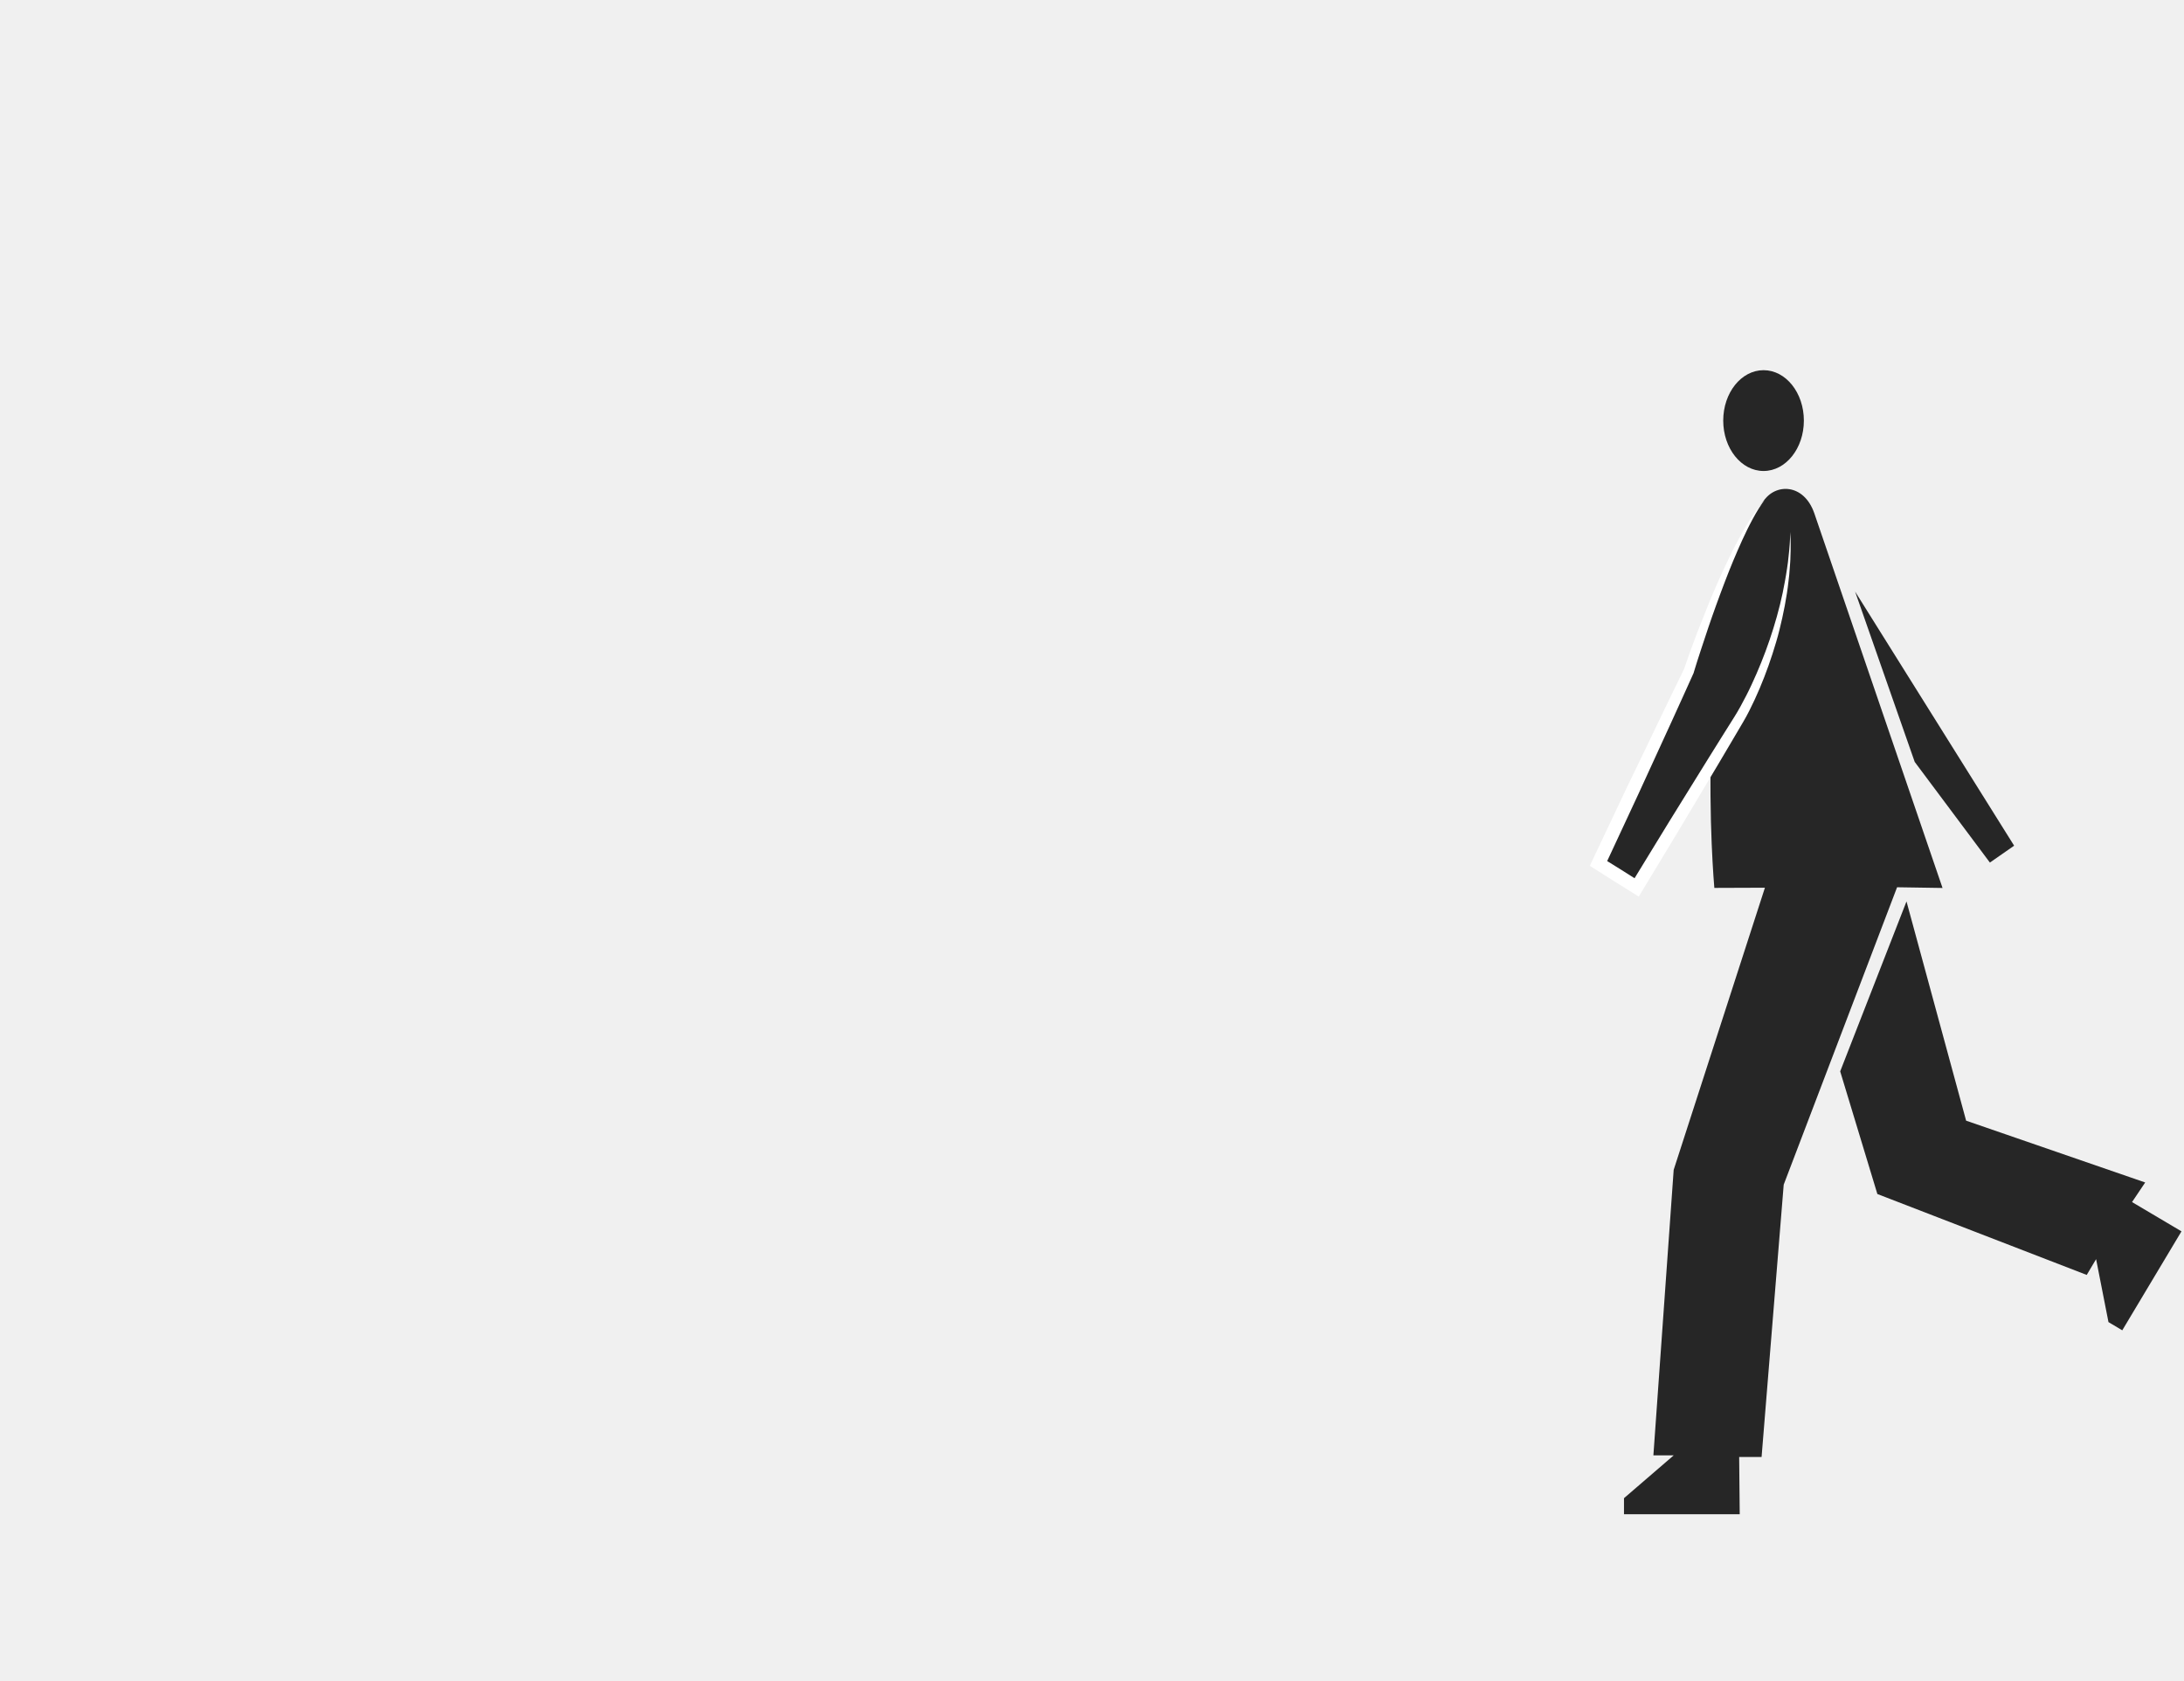
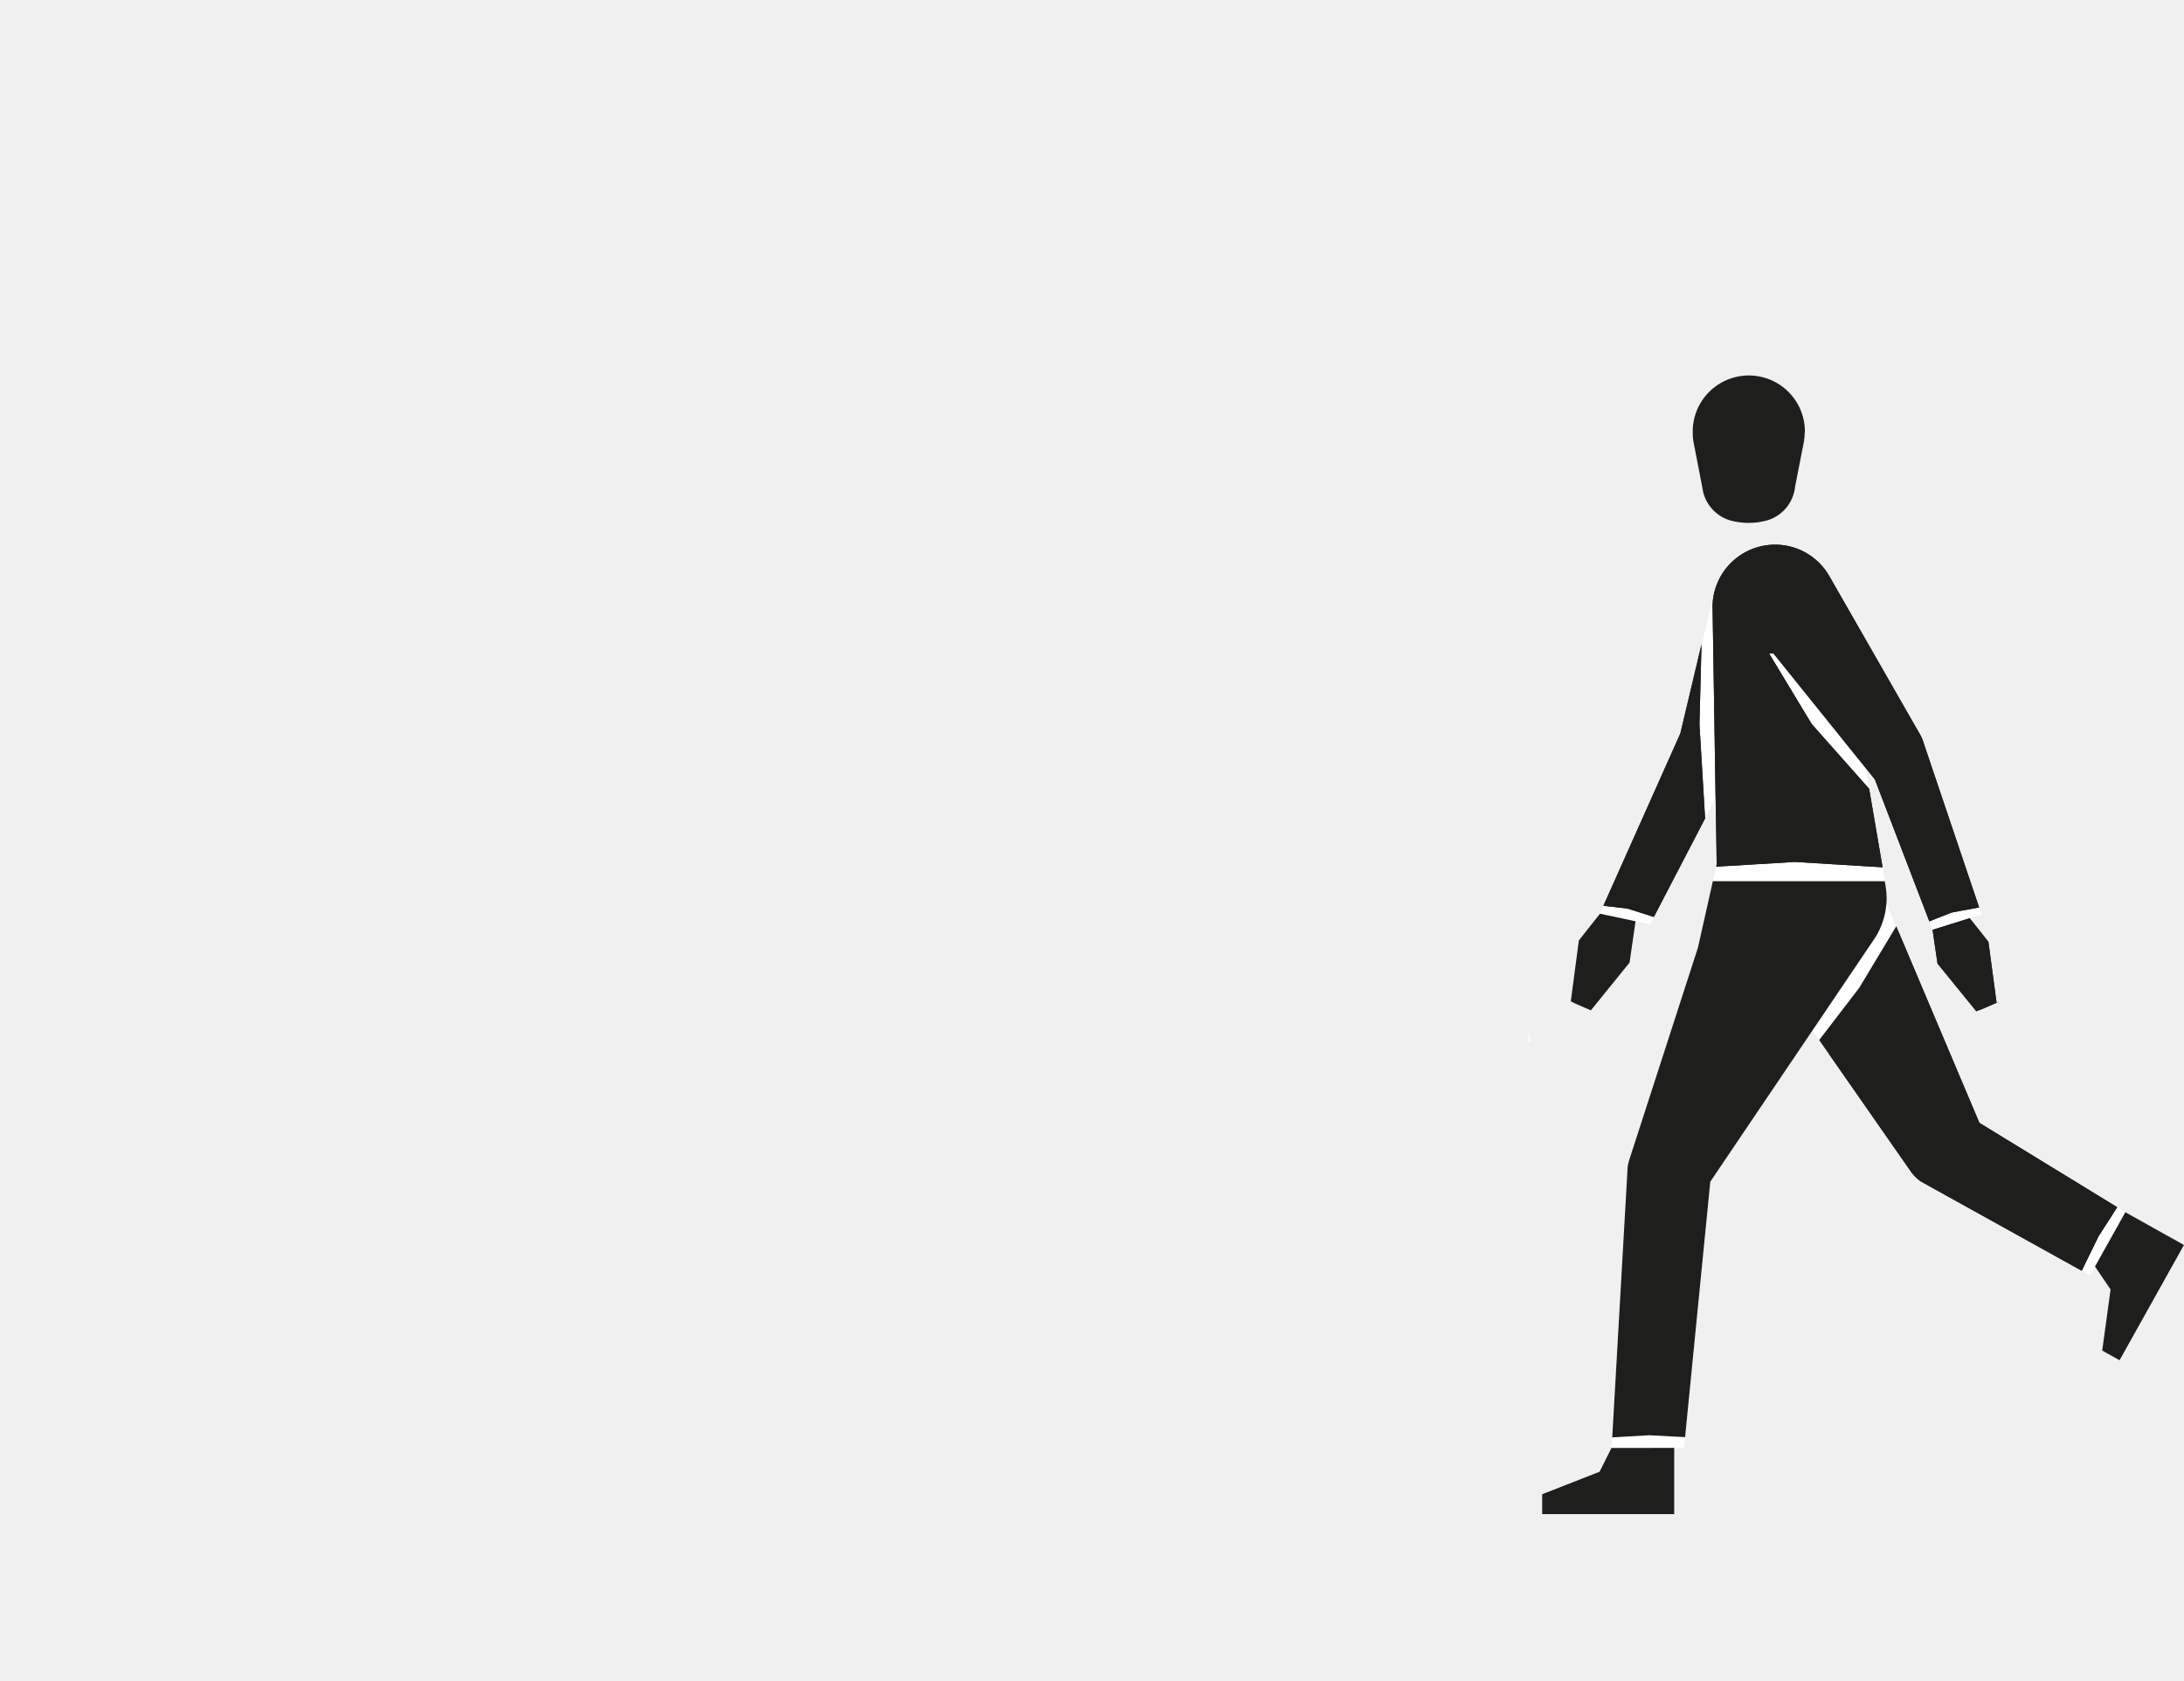
- <svg xmlns="http://www.w3.org/2000/svg" id="Capa_1" data-name="Capa 1" viewBox="0 0 1300 1000">
+ <svg xmlns="http://www.w3.org/2000/svg" id="Capa_3" data-name="Capa 3" viewBox="0 0 1300 1000">
  <defs>
-     <style>.cls-1{fill:#262626;}.cls-2{fill:#fff;}</style>
+     <style>.cls-1{fill:#be1823;}.cls-2{fill:#fff;}.cls-3{fill:#1e1e1c;}</style>
  </defs>
-   <ellipse class="cls-1" cx="1049.73" cy="250.32" rx="24" ry="30" />
-   <path class="cls-1" d="M1020.44,528.45s-14.47-161.72,29.15-230c6.92-10.84,24-11,30.31,6.92l76.37,223.12-27.06-.42-67.48,177-13.17,162.09-13.34,0,.33,34.06H966.66v-9.55l29.61-25.5H984.16l12.08-169.92,54.31-167.91Z" />
-   <path class="cls-1" d="M1065.73,316.65c.16,60.35-29.93,110.18-29.93,110.18L974.19,528.18l-22.69-14.3,53.79-114.67s24.47-77.14,45.37-102.22" />
-   <path class="cls-2" d="M1065.73,316.65c.15,4.87.24,9.76,0,14.65,0,2.45-.28,4.89-.43,7.33s-.4,4.88-.72,7.31c-.51,4.88-1.32,9.72-2.21,14.55s-2,9.62-3.17,14.39-2.61,9.47-4.11,14.16-3.15,9.32-4.93,13.91-3.69,9.14-5.78,13.61-4.27,8.91-6.84,13.24c-5,8.39-9.85,16.83-14.87,25.19l-15,25.13-7.49,12.56-7.55,12.52-15.12,25-2.07,3.42-3.41-2.13-11.37-7.12-11.34-7.17-3-1.88,1.49-3.16,13.53-28.63,6.77-14.32L975,455l13.7-28.56c2.27-4.76,4.59-9.5,6.9-14.25l6.93-14.23-.14.36c1.51-4.48,3.08-8.89,4.68-13.31s3.28-8.79,5-13.17c3.42-8.74,6.93-17.46,10.75-26q2.86-6.43,5.91-12.79c2-4.23,4.13-8.43,6.39-12.56q1.68-3.09,3.45-6.14t3.66-6l2-2.93,2-2.87c.7-.95,1.44-1.86,2.15-2.79s1.52-1.79,2.27-2.68c-.68.95-1.38,1.89-2,2.85s-1.3,1.94-1.91,2.94l-1.79,3-1.7,3.06c-1.09,2.07-2.19,4.12-3.21,6.21s-2,4.19-3,6.32-1.91,4.25-2.84,6.39-1.86,4.27-2.74,6.43c-1.79,4.31-3.49,8.65-5.15,13l-2.46,6.55-2.41,6.57c-1.58,4.39-3.13,8.79-4.62,13.21s-2.95,8.85-4.41,13.28-2.88,8.88-4.22,13.31l0,.15-.09.22-6.52,14.43c-2.17,4.81-4.34,9.62-6.55,14.41l-13.2,28.79-6.6,14.39-6.68,14.35-13.37,28.71-1.48-5L965,517.66l11.33,7.18-5.48,1.29,15.26-24.95,7.64-12.47,7.7-12.43,15.41-24.86c5.12-8.3,10.35-16.52,15.52-24.79,2.53-4,4.79-8.25,7-12.53s4.21-8.67,6.15-13.09a261.1,261.1,0,0,0,10.09-27.17c1.42-4.62,2.75-9.28,3.9-14s2.18-9.44,3-14.22c.47-2.38.8-4.79,1.19-7.18s.68-4.82.91-7.24C1065.2,326.39,1065.49,321.53,1065.73,316.65Z" />
-   <polygon class="cls-1" points="1095.35 637.65 1134.82 536.5 1170.31 666.99 1276.9 703.77 1269.07 715.43 1298.5 732.86 1263.25 791.76 1255.04 786.87 1247.68 749.41 1242.1 758.8 1117.48 710.64 1095.35 637.65" />
-   <polygon class="cls-1" points="1184.46 513.37 1198.89 503.33 1104.22 352.08 1139.71 453.47 1184.46 513.37" />
+   <path class="cls-1" d="M1007.81,262.49l.49,2.55C1008.11,264.21,1007.94,263.35,1007.81,262.49Z" />
+   <path class="cls-1" d="M1073.83,262.54c-.14.88-.31,1.74-.51,2.59Z" />
+   <polygon class="cls-2" points="911.14 620.47 909.86 620.47 909.86 615.34 910.37 615.34 911.14 620.47" />
+   <polygon class="cls-2" points="1265.07 721.47 1265.1 721.48 1247.01 753.81 1244.07 759.05 1239.11 756.3 1249.11 735.88 1260.24 718.49 1263.63 720.57 1265.11 721.39 1265.08 721.45 1265.07 721.47" />
+   <polygon class="cls-2" points="996.56 861.75 961.95 861.78 959.22 861.78 959.23 861.76 959.22 861.76 959.59 855.42 981.64 854.12 1003.01 855.26 1003.03 855.26 1002.39 861.76 996.56 861.75" />
+   <path class="cls-2" d="M1121.91,524.44l-87,0h-15.3l1.94-8.62,16.76-1,30.13-1.81,50.68,3.08,1.44.09Z" />
+   <polygon class="cls-3" points="1034.9 524.42 1121.91 524.44 1121.91 524.45 1034.9 524.43 1027.93 524.43 1023.52 524.42 1019.6 524.42 1019.6 524.41 1023.52 524.41 1027.93 524.42 1034.9 524.42" />
+   <polygon class="cls-2" points="1179.48 544.29 1172.44 546.5 1172.44 546.5 1172.44 546.49 1150.33 553.41 1148.39 548.34 1152.51 546.7 1152.52 546.69 1161.53 543.13 1166.68 542.17 1168.26 541.88 1178.05 540.07 1179.48 544.29" />
+   <polygon class="cls-2" points="1120.55 516.14 1112.59 469.43 1112.57 469.47 1078.38 430.94 1058.4 397.81 1053 388.86 1055.63 388.86 1060.04 394.33 1063.04 398.07 1108.48 454.49 1108.48 454.5 1108.48 454.51 1110.47 456.98 1120.55 516.14" />
+   <path class="cls-2" d="M1021.16,475.14v.05l-6.22,11.91-3.36-55.91,1.19-46.89,7.29-30.3a36.91,36.91,0,0,0-.72,6.44c0,.32,0,.64,0,1,0,.71,0,1.41.07,2.1v.07Z" />
+   <polygon class="cls-2" points="1014.94 487.1 982.18 550.11 973.53 548.32 973.53 548.31 973.39 548.29 971.5 547.89 952.38 543.81 952.39 543.8 952.32 543.79 954.42 539.09 959.19 539.64 960.78 539.81 968.58 540.71 971.65 541.67 976.18 543.11 984.44 545.73 1014.94 487.1" />
+   <polygon class="cls-3" points="973.39 548.29 973.53 548.31 973.53 548.32 973.39 548.29" />
+   <polygon class="cls-3" points="1014.94 487.1 984.44 545.73 976.18 543.11 971.65 541.67 968.58 540.71 960.78 539.81 959.19 539.64 954.42 539.09 1000.2 436.59 1012.77 384.3 1011.58 431.19 1014.94 487.1" />
+   <path class="cls-3" d="M1178.05,540.07l-9.79,1.81-1.58.29-5.15,1-9,3.56h0l-4.12,1.63-32.49-84.66,0,0h0s0,0-.06,0h0l-5.33-6.61-2-2.47h0L1063,398.07l-3-3.74-4.41-5.47H1053l5.4,8.95,20,33.13,34.19,38.53,0,0,8,46.71-1.44-.09L1068.43,513l-30.13,1.81-16.76,1,.31-1.37-.11-5.21v-1.48l-.51-32.63-.05.09v-.05l-1.77-111.57v-.07c0-.69-.07-1.39-.07-2.1,0-.32,0-.64,0-1a36.91,36.91,0,0,1,.72-6.44l.15-.61.34-1.41a37.31,37.31,0,0,1,47.86-25.89c.53.18,1,.37,1.58.57h0c.71.27,1.4.57,2.1.88s1.35.66,2,1c.44.24.88.48,1.31.74a37.33,37.33,0,0,1,13.36,13.44l0,0,.31.54v0l0,0,.18.33,46.33,80.86,7.91,13.8.1.27v0s0,0,0,0l1.4,3.55s0,.07,0,.11Z" />
+   <polygon class="cls-3" points="1188.46 596.85 1178.16 601.26 1178.15 601.24 1178.1 601.14 1176.38 601.88 1176.37 601.87 1153.29 573.49 1150.34 553.43 1150.33 553.41 1172.44 546.49 1172.44 546.5 1179.75 555.72 1183.58 560.55 1183.59 560.56 1188.46 596.85" />
+   <path class="cls-3" d="M1260.24,718.49l-11.13,17.39-10,20.42-93.24-51.73-2.75-1.53,0,0a19.84,19.84,0,0,1-5-4.77l0,0-.33-.46h0l-.31-.47-54.62-78.35,23.85-31.1,22-36.6,49.51,117Z" />
+   <polygon class="cls-2" points="961.95 861.78 996.56 861.75 996.56 901.16 917.97 901.16 917.97 889.33 952.15 875.94 959.22 861.78 961.95 861.78" />
+   <path class="cls-2" d="M1123,534.34c0,1.08,0,2.15-.11,3.22a44.28,44.28,0,0,1-6.65,20.39c0,.08-.11.18-.17.26l-1.44,2.14-32.76,48.49-4.57,6.75-57.94,85.75-1.33,2-15,152-21.37-1.14-22,1.3,9.08-159.24,0-.52a1.79,1.79,0,0,1,0-.24,19.29,19.29,0,0,1,.77-4.18.25.25,0,0,1,0-.07l.17-.53L1010.73,564l8.87-39.54h15.3l87,0h0c.12.51.23,1,.32,1.54l.19,1.13A45.19,45.19,0,0,1,1123,534.34Z" />
+   <polygon class="cls-2" points="1300 740.98 1283.12 771.2 1261.66 809.6 1261.64 809.59 1251.32 803.82 1256.31 767.46 1247.01 753.81 1265.1 721.48 1299.98 740.97 1300 740.98" />
+   <path class="cls-2" d="M968.72,695.42a.93.93,0,0,0,0,.24v-.24Z" />
+   <polygon class="cls-2" points="1265.11 721.47 1265.1 721.48 1265.07 721.47 1265.08 721.45 1265.11 721.47" />
+   <path class="cls-2" d="M1145.87,704.57a19,19,0,0,1-2.76-1.53Z" />
+   <polygon class="cls-2" points="1019.38 701.35 1018.05 703.31 1019.38 701.35 1019.38 701.35" />
+   <polyline class="cls-2" points="1088.95 627.82 1073.7 605.89 1118.36 527.83 1129.66 553.74" />
+   <path class="cls-3" d="M1123,534.34c0,1.08,0,2.15-.11,3.22a44.28,44.28,0,0,1-6.65,20.39c0,.08-.11.18-.17.26l-1.44,2.14-32.76,48.49-4.57,6.75-57.94,85.75-1.33,2-15,152-21.37-1.14-22,1.3h0l9.08-159.25,0-.64a.49.49,0,0,1,0-.12,19.29,19.29,0,0,1,.77-4.18l0-.1.16-.5,41-126.68,8.88-39.54h15.31l87,0h0c.12.51.23,1,.32,1.54l.19,1.13A45.19,45.19,0,0,1,1123,534.34Z" />
+   <path class="cls-3" d="M1178.05,540.07l-9.79,1.81-1.58.29-5.15,1-9,3.56h0l-4.12,1.63h0l-32.51-84.68h0s0,0-.06,0h0l-5.33-6.61-2-2.47h0L1063,398.07l-3-3.74-4.41-5.47H1053l5.4,8.95,20,33.13,34.19,38.53,0,0,8,46.71-1.44-.09L1068.43,513l-30.13,1.81-16.76,1h0l.32-1.39-.1-5.19v-1.48l-.56-32.54v-.05l-1.77-111.57v-.07c0-.69-.07-1.39-.07-2.1,0-.32,0-.64,0-1a37.25,37.25,0,0,1,49.07-34.35c.53.18,1,.37,1.58.57h0c.71.27,1.4.57,2.1.88s1.35.65,2,1c.44.24.88.48,1.31.74a37.33,37.33,0,0,1,13.36,13.44l.33.56v0l0,0,.17.31,46.34,80.88,7.91,13.8.1.27v0s0,0,0,0a18.21,18.21,0,0,1,1.4,3.55s0,.07,0,.11Z" />
+   <path class="cls-3" d="M1260.24,718.49l-11.13,17.39-10,20.42-93.22-51.73-2.77-1.53,0,0-5-4.77,0,0h0c-.12-.16-.23-.31-.33-.46h0l-.33-.48-54.6-78.34h0l23.85-31.1,22-36.6,49.49,117h0Z" />
+   <path class="cls-3" d="M1074.22,257.41a32.88,32.88,0,0,1-.39,5.09v0l-.51,2.59-4.79,24.43A23.42,23.42,0,0,1,1052,309.69h0a40.45,40.45,0,0,1-11.15,1.53,41.72,41.72,0,0,1-10.27-1.29h0l-.36-.1a3.45,3.45,0,0,1-.43-.12h0a23.43,23.43,0,0,1-16.09-17.18,1.06,1.06,0,0,1,0-.19l-.27-1.42a.64.64,0,0,1,0-.07l-5-25.79-.49-2.55h0a34,34,0,0,1-.38-5.07,33.4,33.4,0,1,1,66.79,0Z" />
+   <path d="M1013.59,292.51h0l0-.19A1.06,1.06,0,0,0,1013.59,292.51Z" />
+   <path class="cls-1" d="M1029.73,309.7a3.45,3.45,0,0,0,.43.12Z" />
+   <polygon class="cls-3" points="996.56 861.75 996.56 901.16 917.96 901.16 917.96 889.32 952.13 875.93 959.22 861.75 959.22 861.78 961.95 861.78 996.56 861.75" />
+   <polygon class="cls-3" points="1299.98 740.97 1283.1 771.19 1261.64 809.59 1251.32 803.82 1251.31 803.81 1256.29 767.45 1247.01 753.81 1265.1 721.48 1299.98 740.97" />
+   <polygon class="cls-3" points="1188.44 596.82 1178.15 601.24 1178.1 601.14 1178.09 601.11 1176.37 601.87 1153.29 573.49 1153.28 573.47 1150.33 553.41 1150.33 553.41 1172.44 546.49 1172.44 546.5 1172.44 546.5 1179.75 555.72 1183.58 560.55 1188.44 596.82" />
+   <polygon class="cls-3" points="1014.94 487.1 984.44 545.73 976.18 543.11 971.65 541.67 968.58 540.71 960.78 539.81 959.19 539.64 954.42 539.09 954.39 539.09 1000.18 436.57 1012.8 383.18 1012.77 384.3 1011.58 431.19 1014.94 487.1" />
+   <polygon class="cls-3" points="973.53 548.31 973.53 548.32 969.98 572.89 946.95 601.34 936.66 596.88 936.72 596.75 934.99 596.01 939.79 559.73 952.34 543.83 957.15 544.84 971.5 547.89 973.39 548.29 973.53 548.31" />
</svg>
